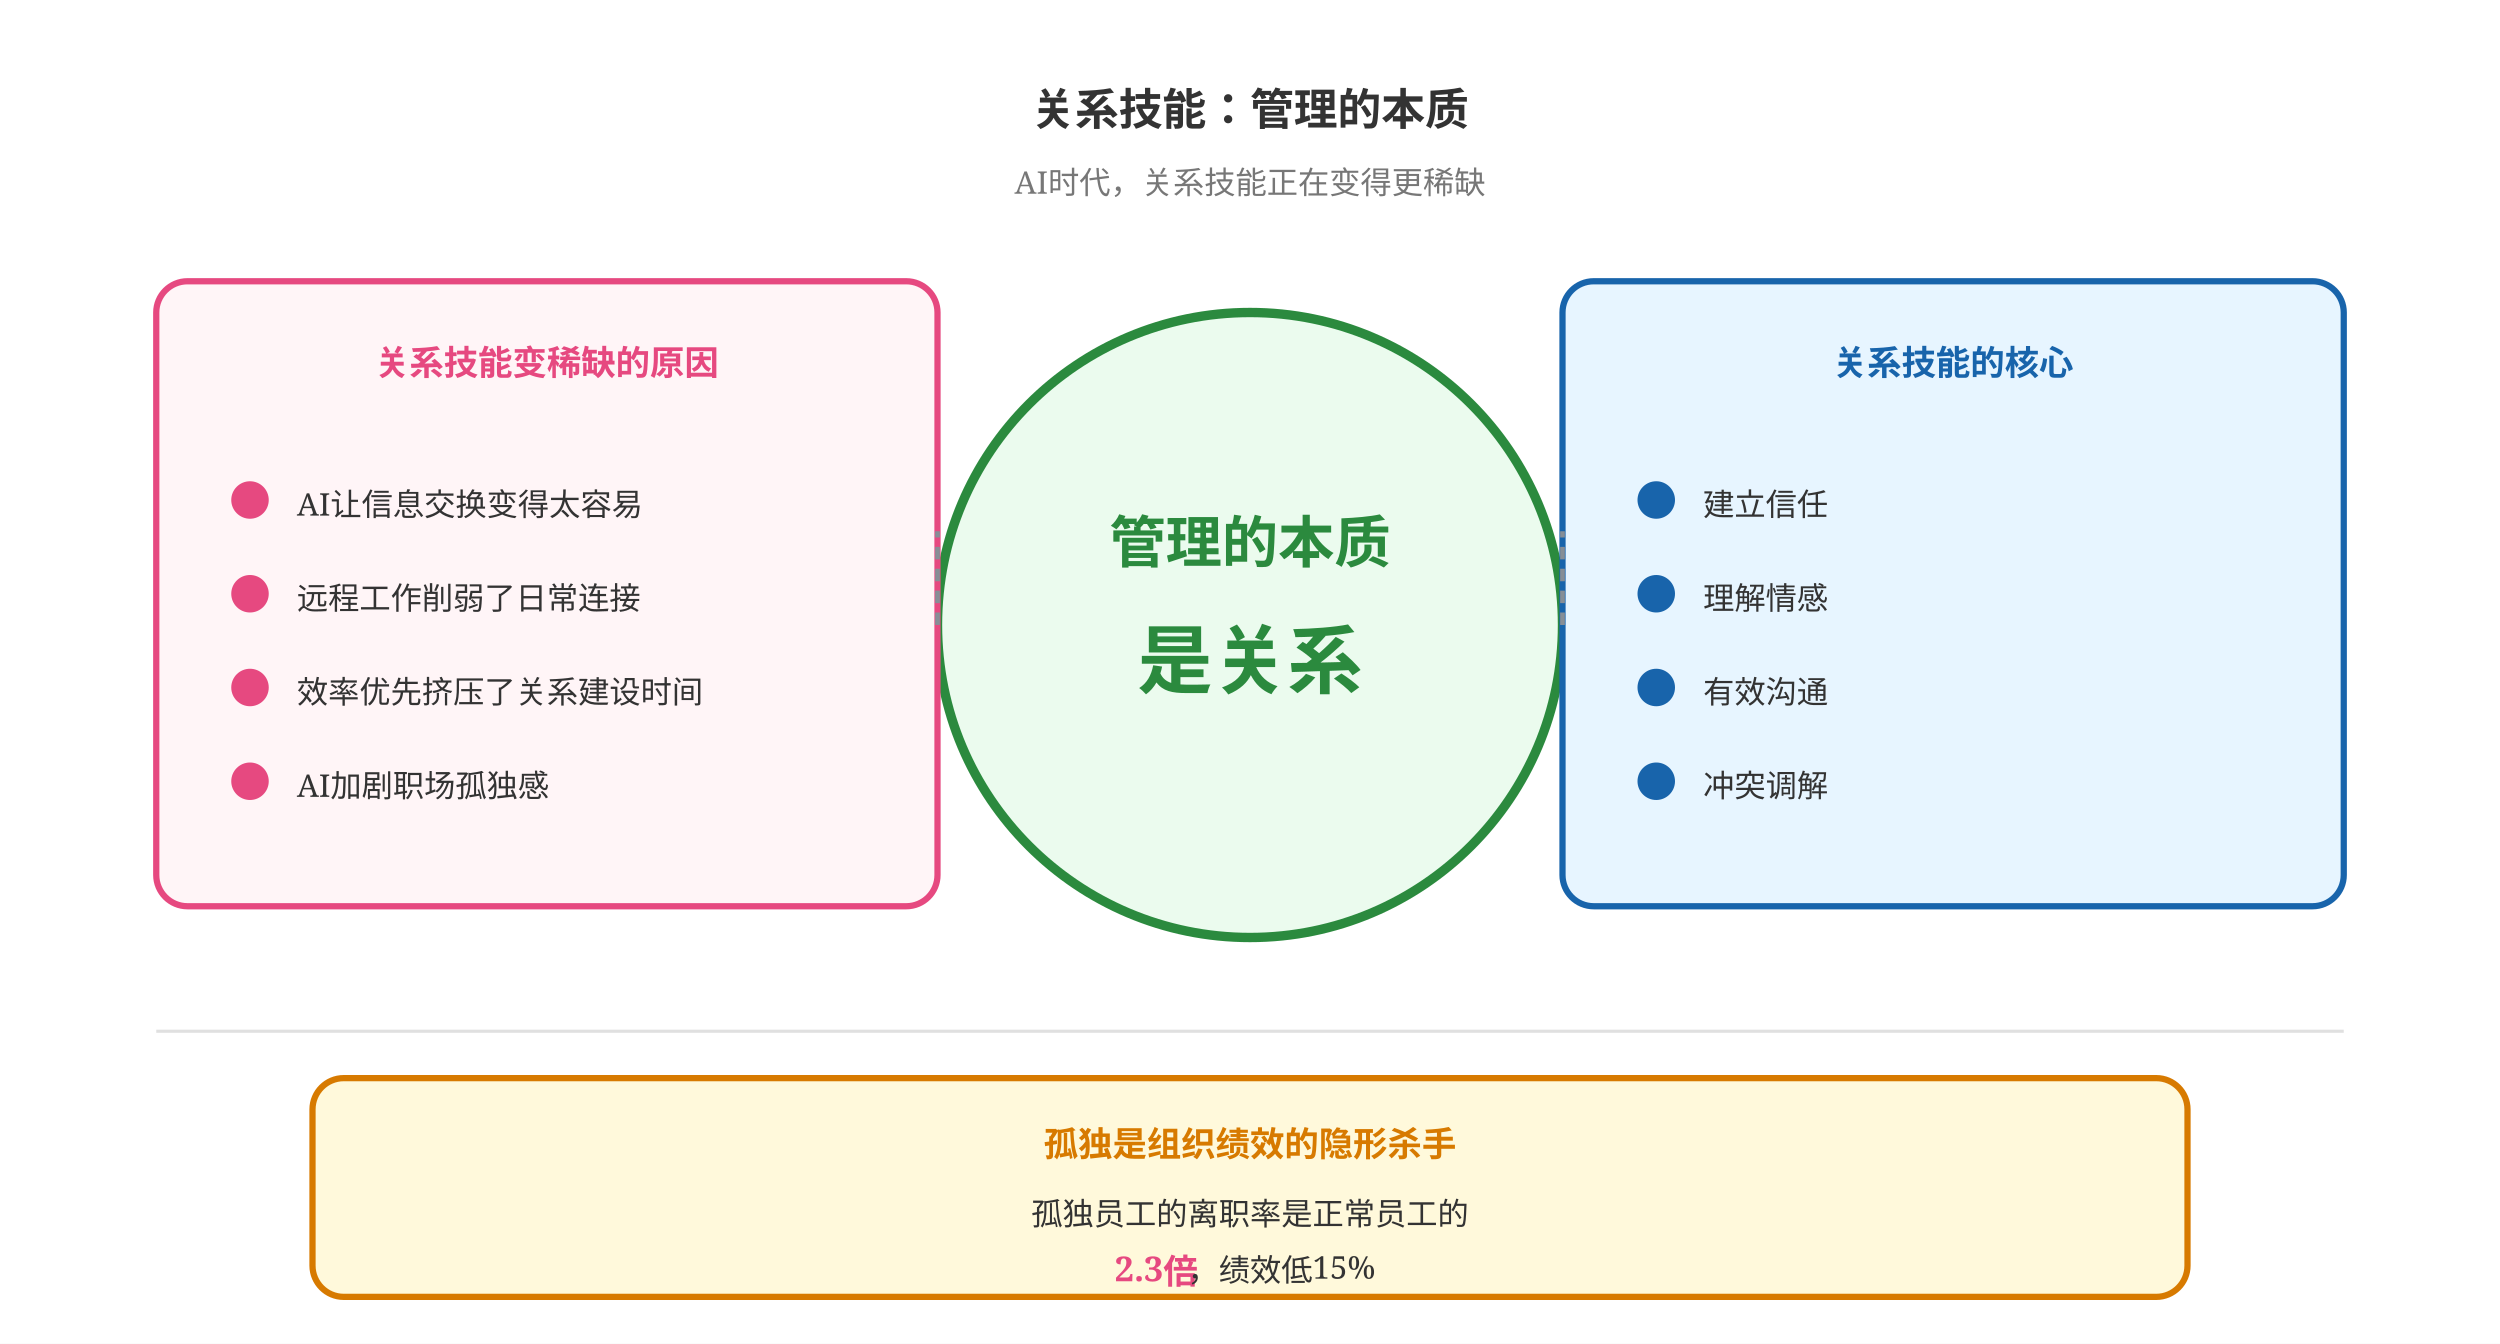
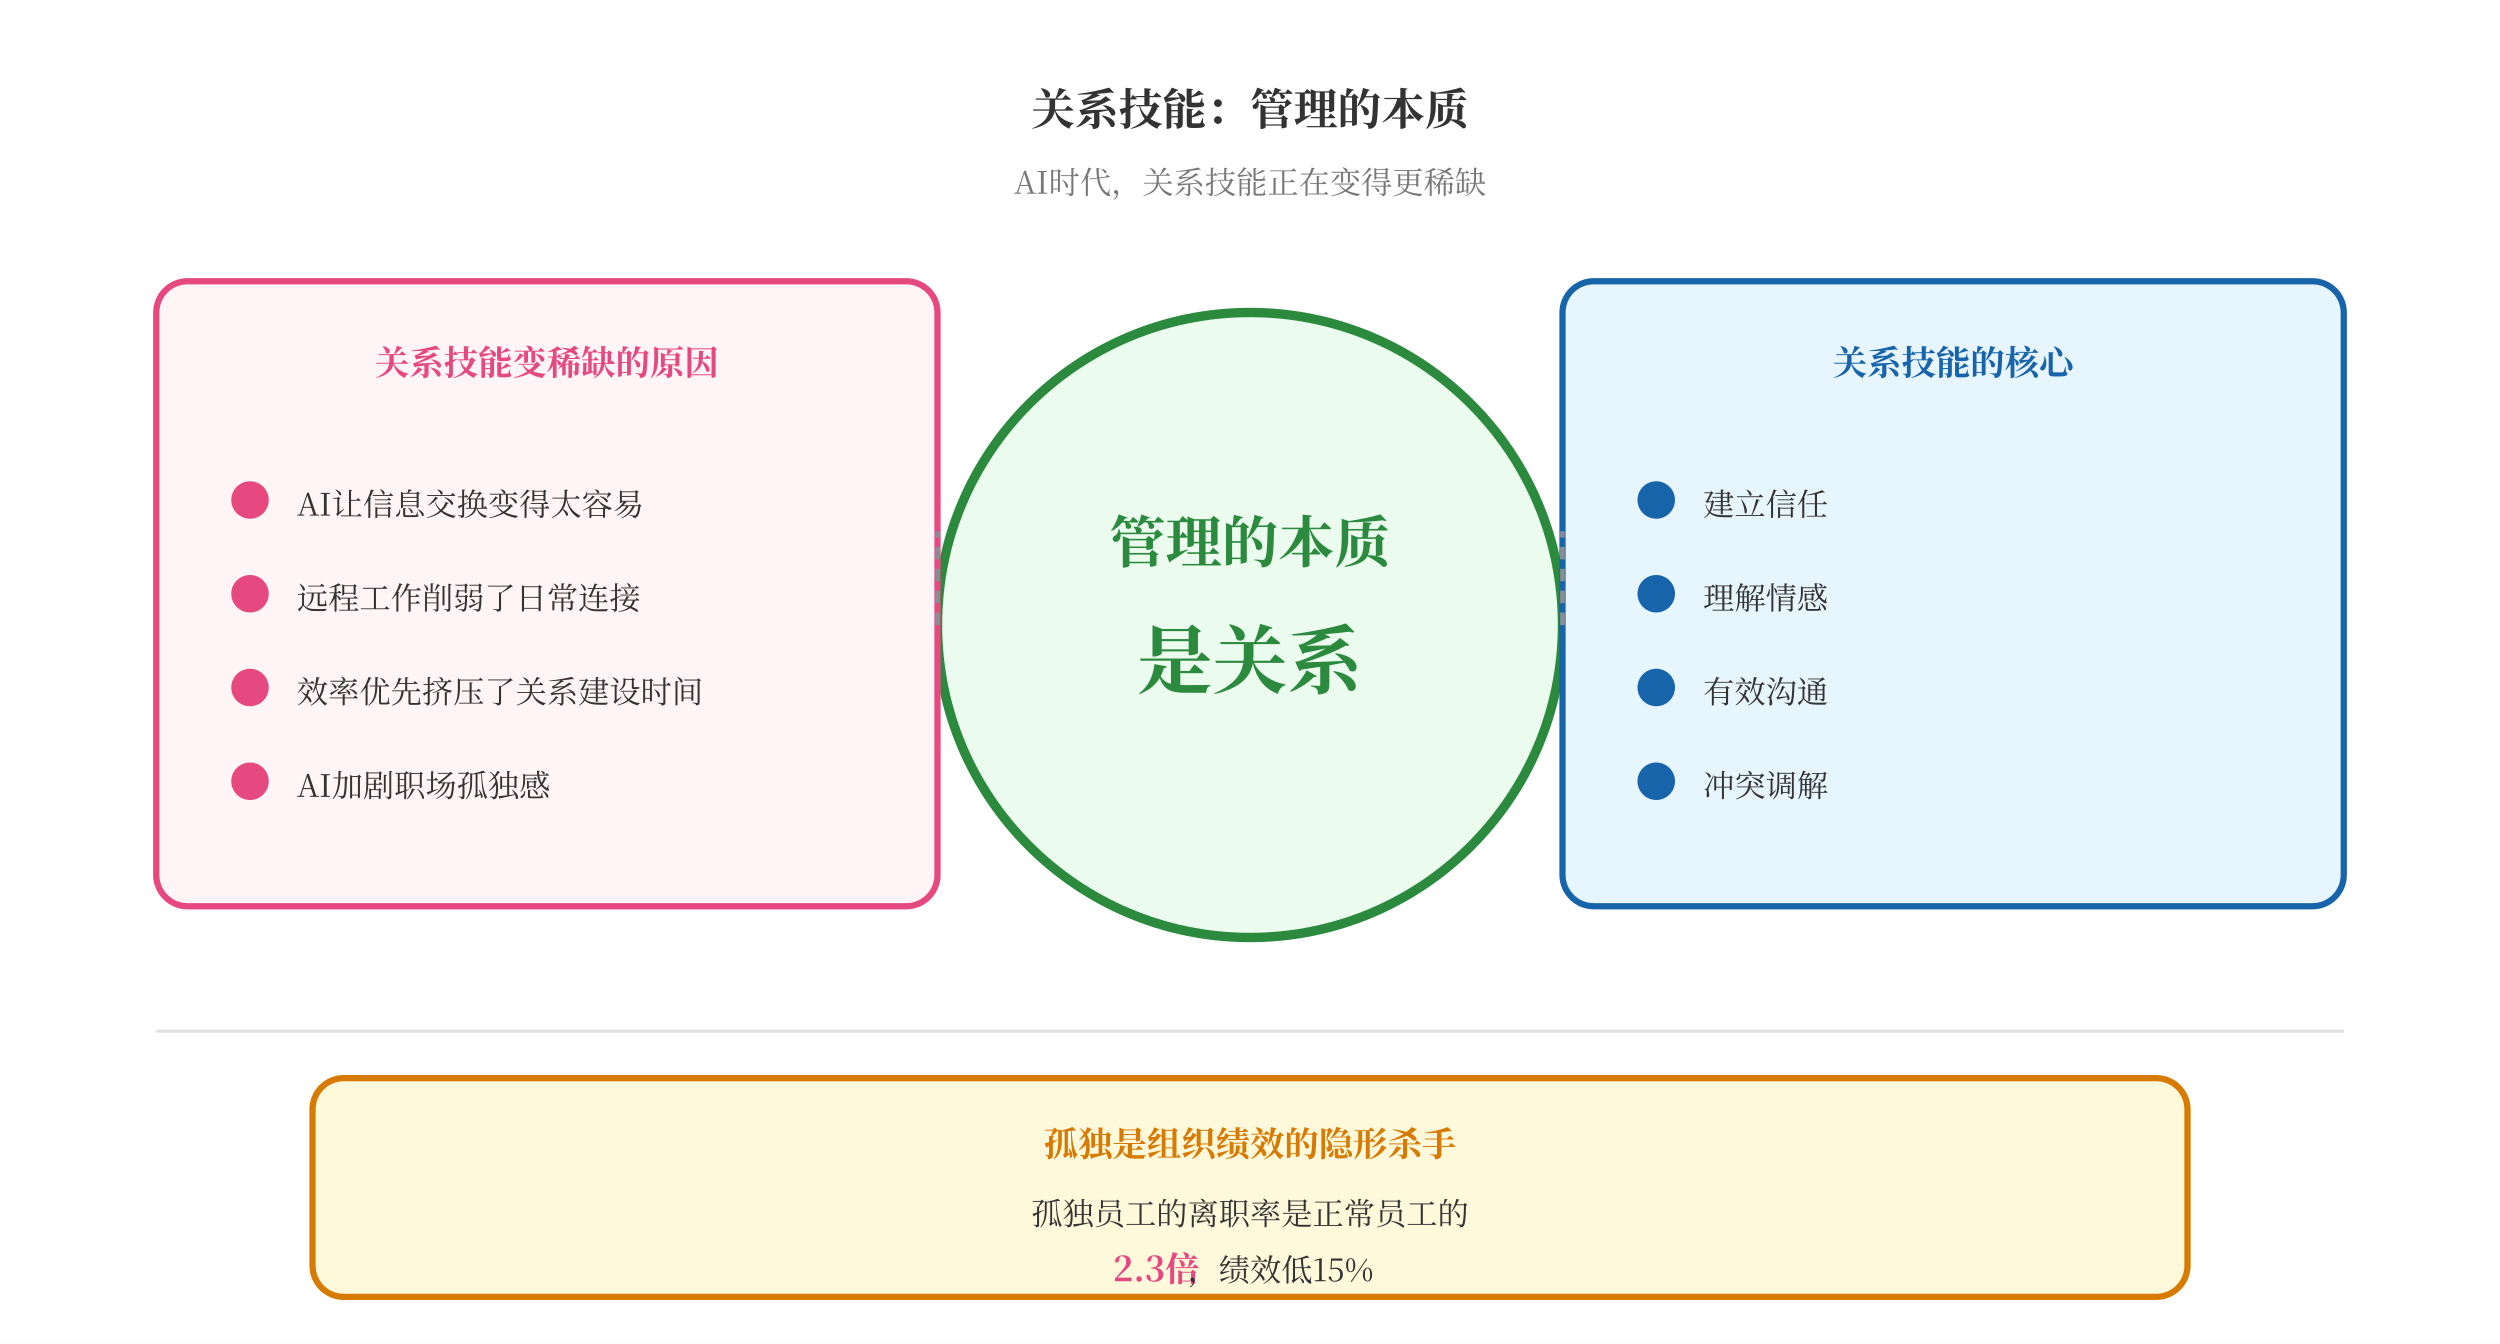
- <svg xmlns="http://www.w3.org/2000/svg" viewBox="0 0 800 430" style="font-family: 'Songti SC', serif; background: #fefefe;">
+ <svg xmlns="http://www.w3.org/2000/svg" viewBox="0 0 800 430" style="font-family: 'Noto Serif CJK SC', serif; background: #fefefe;">
  <rect width="800" height="430" fill="white" />
  <text x="400" y="40" text-anchor="middle" font-size="14" font-weight="bold" fill="#333">关系技能：管理的本质</text>
  <text x="400" y="62" text-anchor="middle" font-size="10" fill="#777">AI时代，关系技能正在变得更稀缺</text>
  <circle cx="400" cy="200" r="100" fill="#ebfbee" stroke="#2b8a3e" stroke-width="3" />
  <text x="400" y="180" text-anchor="middle" font-size="18" font-weight="bold" fill="#2b8a3e">管理的本质</text>
  <text x="400" y="220" text-anchor="middle" font-size="24" font-weight="bold" fill="#2b8a3e">是关系</text>
  <rect x="50" y="90" width="250" height="200" rx="10" fill="#fff5f7" stroke="#e64980" stroke-width="2" />
  <text x="175" y="120" text-anchor="middle" font-size="11" font-weight="bold" fill="#e64980">关系技能变稀缺的原因</text>
  <circle cx="80" cy="160" r="6" fill="#e64980" />
  <text x="95" y="165" font-size="10" fill="#333">AI让信息交换变得太容易</text>
  <circle cx="80" cy="190" r="6" fill="#e64980" />
  <text x="95" y="195" font-size="10" fill="#333">远程工作削弱了日常连接</text>
  <circle cx="80" cy="220" r="6" fill="#e64980" />
  <text x="95" y="225" font-size="10" fill="#333">效率优先挤压了关系建设时间</text>
  <circle cx="80" cy="250" r="6" fill="#e64980" />
  <text x="95" y="255" font-size="10" fill="#333">AI加剧职场孤独感</text>
  <rect x="500" y="90" width="250" height="200" rx="10" fill="#e7f5ff" stroke="#1864ab" stroke-width="2" />
  <text x="625" y="120" text-anchor="middle" font-size="11" font-weight="bold" fill="#1864ab">关系技能的核心</text>
  <circle cx="530" cy="160" r="6" fill="#1864ab" />
  <text x="545" y="165" font-size="10" fill="#333">建立信任</text>
  <circle cx="530" cy="190" r="6" fill="#1864ab" />
  <text x="545" y="195" font-size="10" fill="#333">理解情感</text>
  <circle cx="530" cy="220" r="6" fill="#1864ab" />
  <text x="545" y="225" font-size="10" fill="#333">有效沟通</text>
  <circle cx="530" cy="250" r="6" fill="#1864ab" />
  <text x="545" y="255" font-size="10" fill="#333">冲突调解</text>
  <path d="M300 200 L300 170" fill="none" stroke="#868e96" stroke-width="1.5" stroke-dasharray="4,3" />
  <path d="M500 200 L500 170" fill="none" stroke="#868e96" stroke-width="1.5" stroke-dasharray="4,3" />
  <line x1="50" y1="330" x2="750" y2="330" stroke="#e0e0e0" stroke-width="1" />
  <rect x="100" y="345" width="600" height="70" rx="10" fill="#fff9db" stroke="#d77a00" stroke-width="2" />
  <text x="400" y="370" text-anchor="middle" font-size="11" font-weight="bold" fill="#d77a00">孤独是组织绩效的隐形杀手</text>
  <text x="400" y="392" text-anchor="middle" font-size="10" fill="#333">孤独员工的离职率是正常员工的</text>
  <text x="370" y="410" text-anchor="middle" font-size="11" font-weight="bold" fill="#e64980">2.3倍</text>
  <text x="380" y="410" text-anchor="start" font-size="10" fill="#333">，绩效低15%</text>
</svg>
